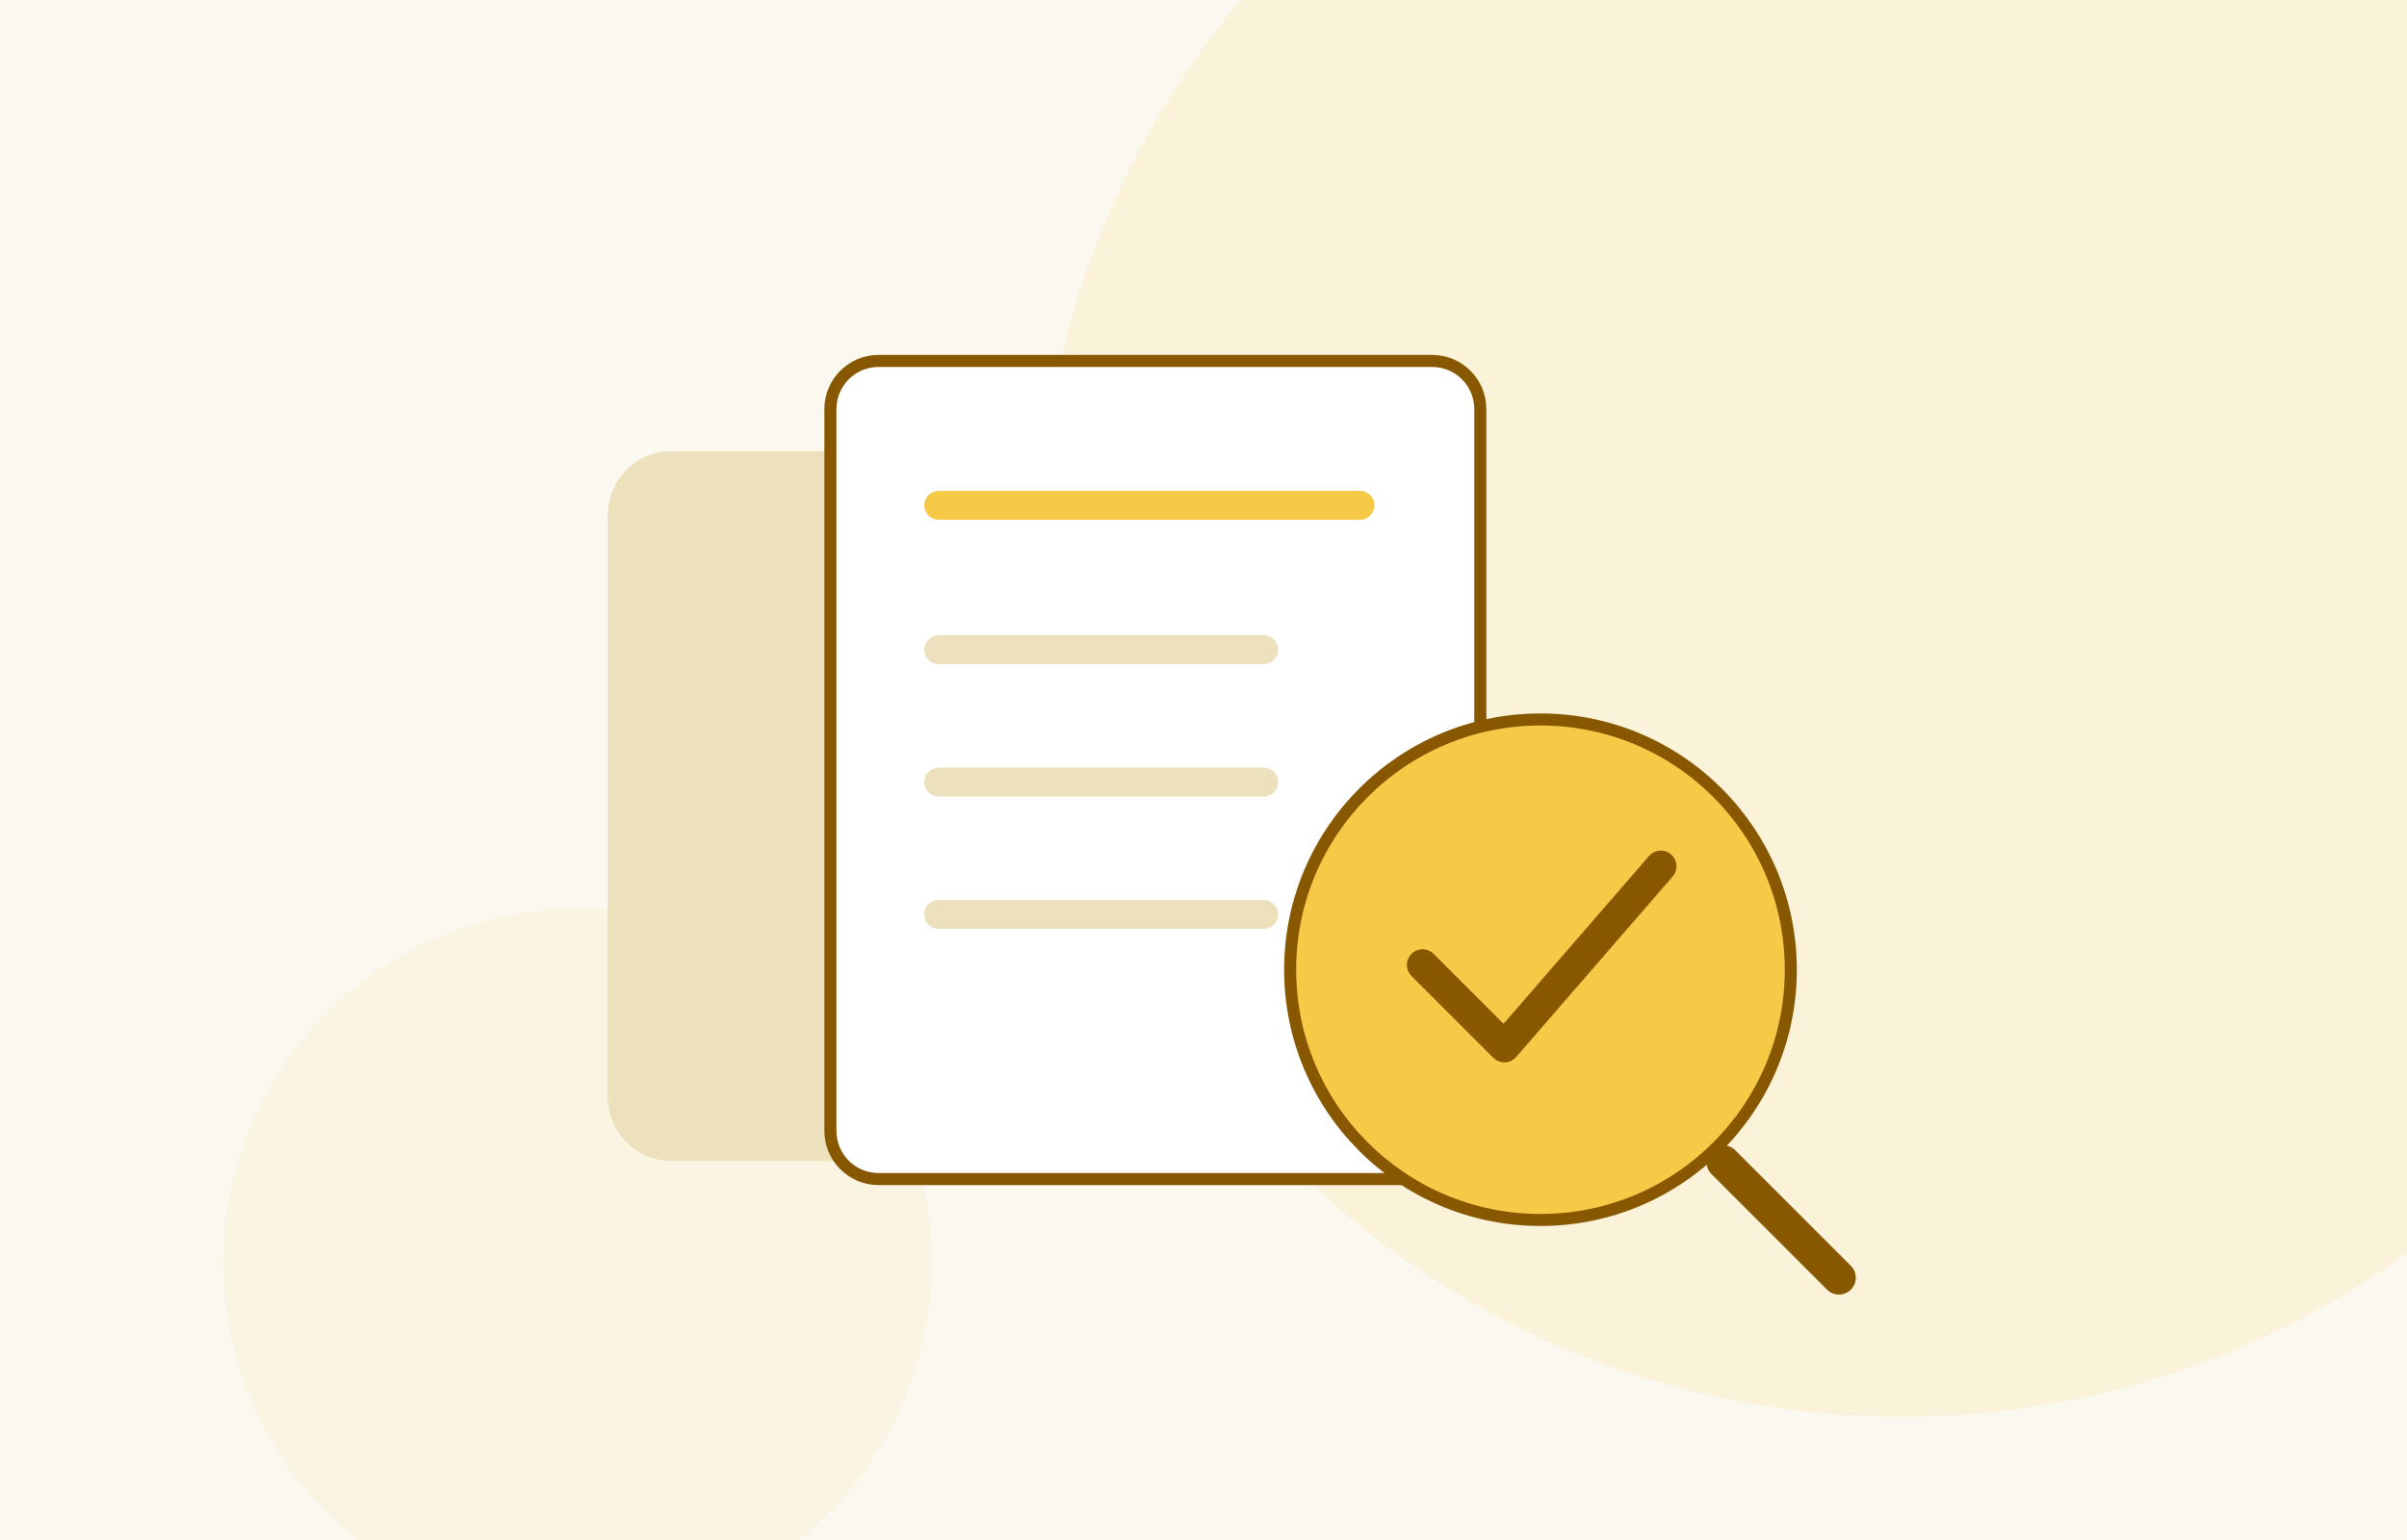
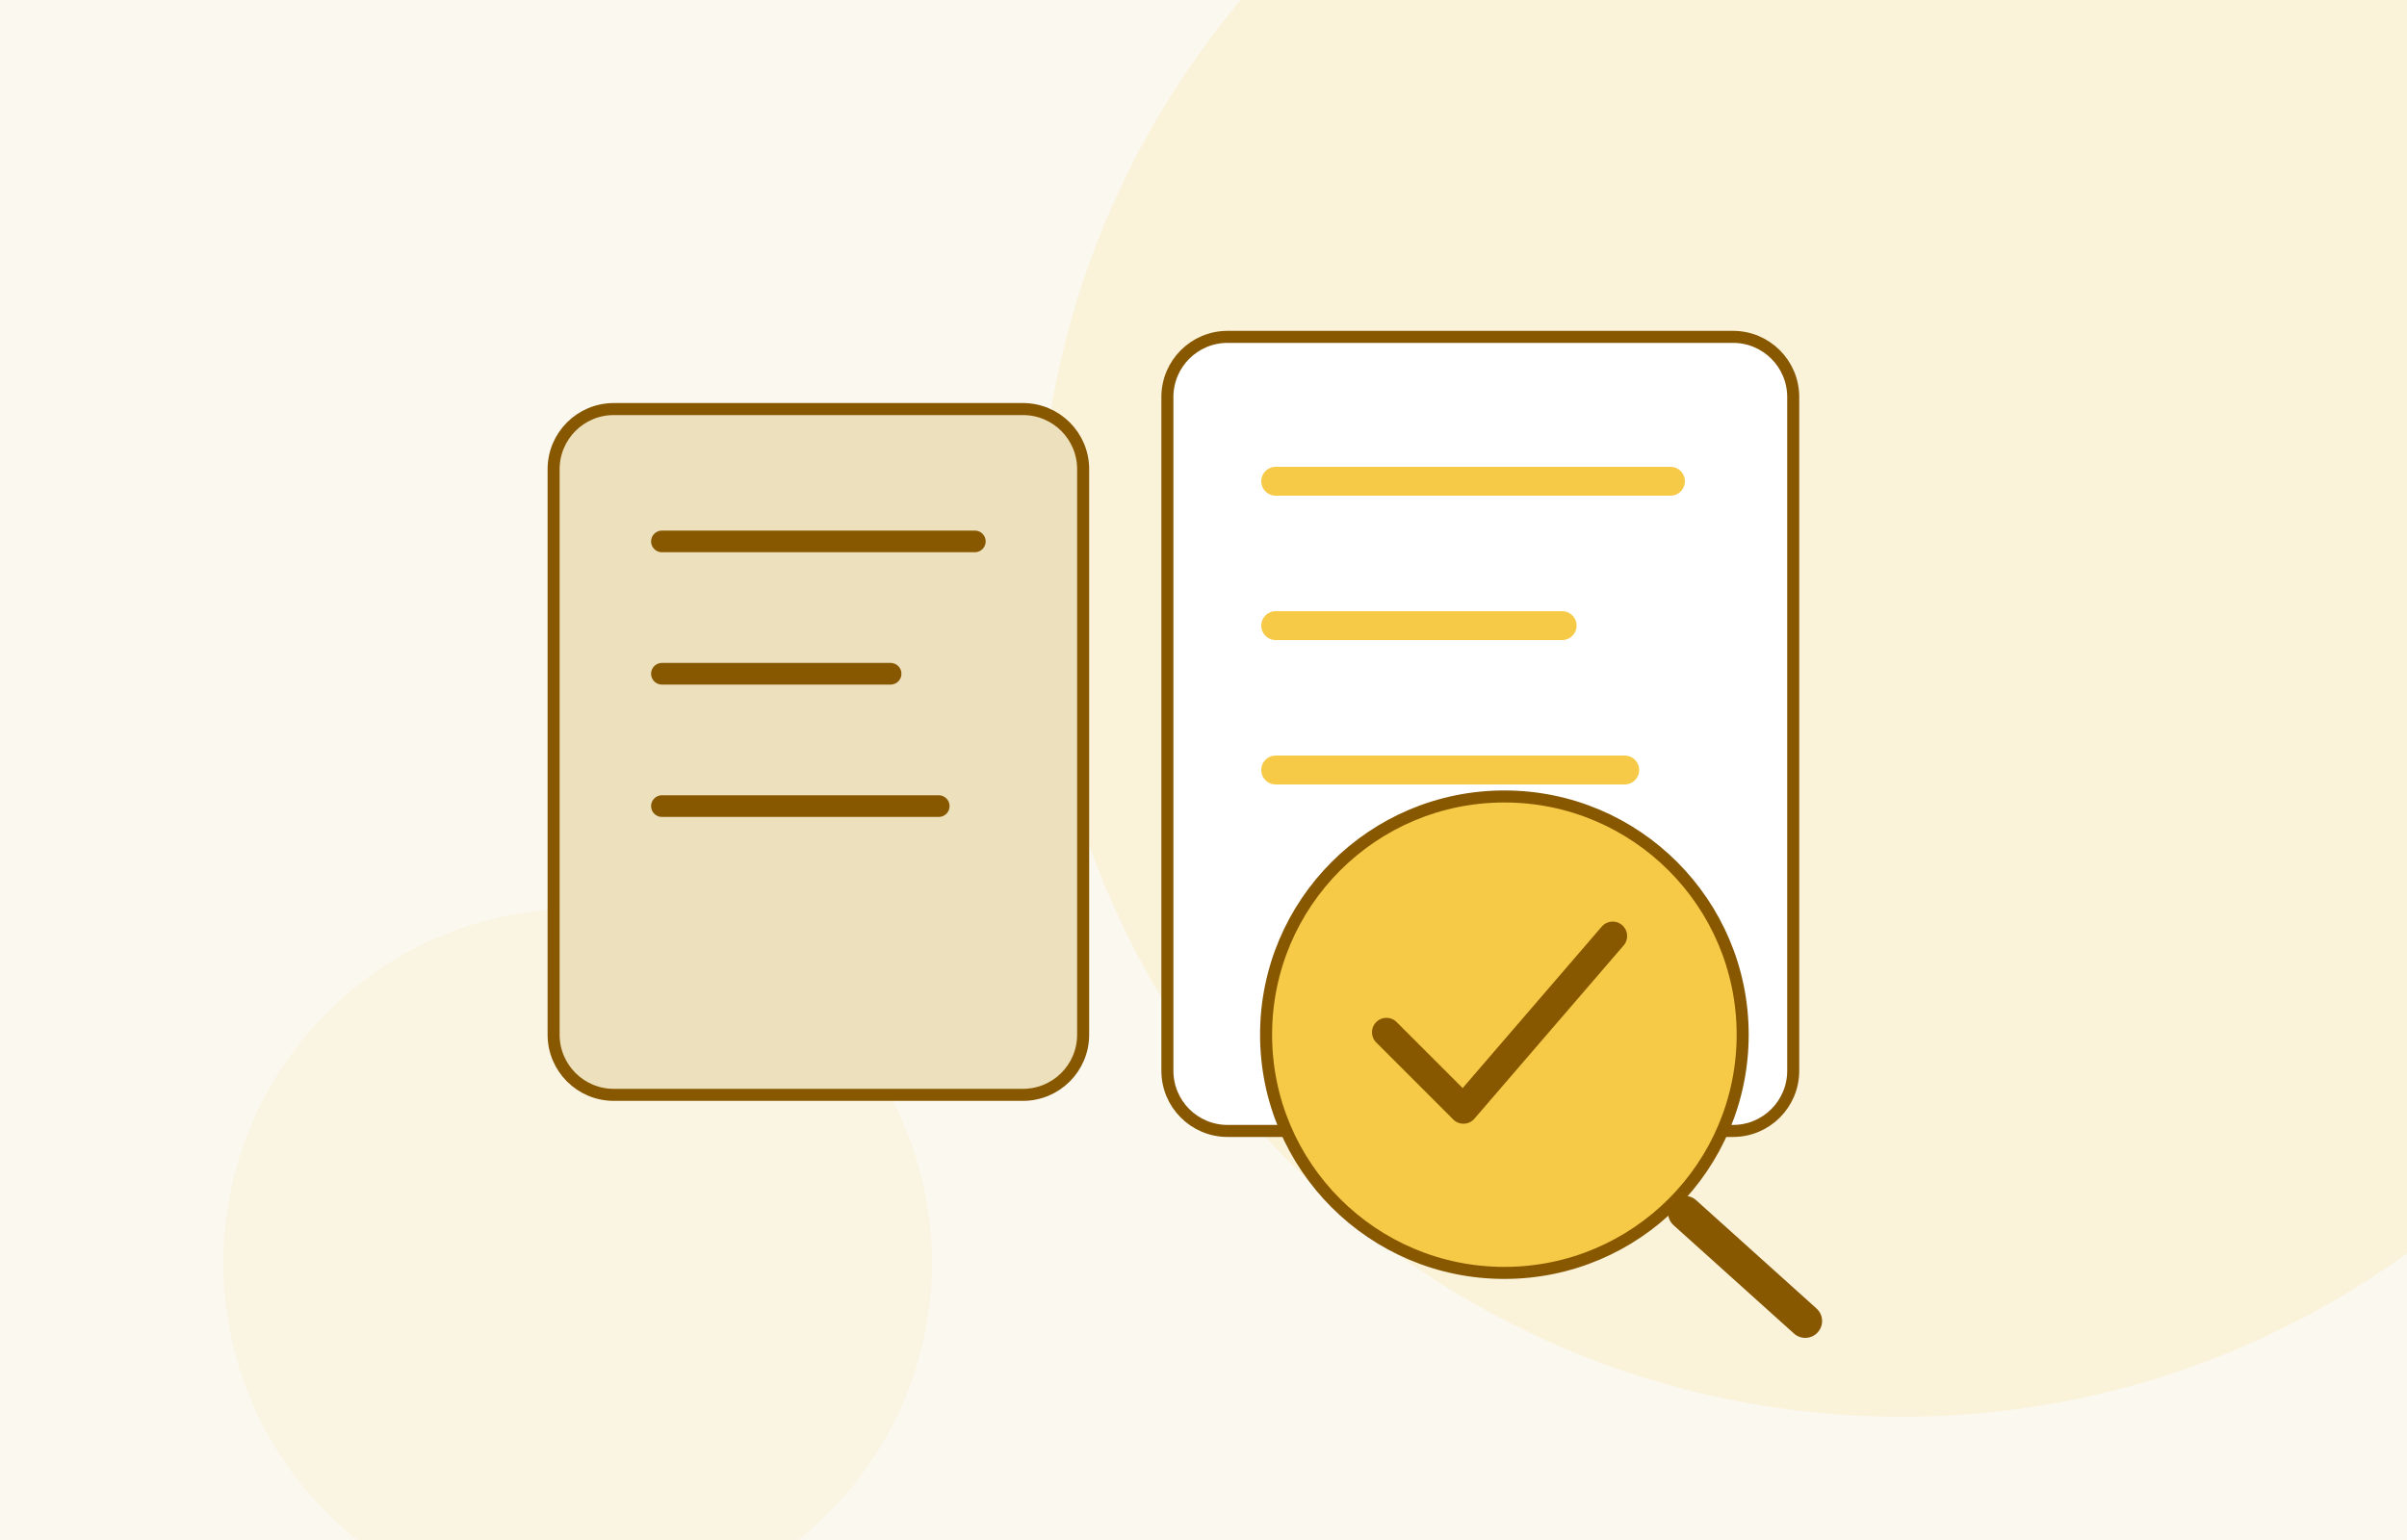
<svg xmlns="http://www.w3.org/2000/svg" viewBox="0 0 1000 640" width="1000" height="640" role="img">
  <rect width="1000" height="640" fill="#fbf8f0" />
  <circle cx="790.0" cy="230.4" r="358.4" fill="#f6c947" opacity=".13" />
  <circle cx="240.0" cy="524.8" r="147.2" fill="#f6c947" opacity=".08" />
  <g transform="translate(500 325) scale(1)">
-     <rect x="-245" y="-135" width="235" height="290" rx="24" fill="#ede0bc" stroke="#ede0bc" stroke-width="5" />
-     <rect x="-155" y="-175" width="270" height="340" rx="20" fill="white" stroke="#885800" stroke-width="5" />
-     <path d="M -110 -115 H 65" fill="none" stroke="#f6c947" stroke-width="12" stroke-linecap="round" stroke-linejoin="round" />
-     <path d="M -110 -55 H 25" fill="none" stroke="#ede0bc" stroke-width="12" stroke-linecap="round" stroke-linejoin="round" />
-     <path d="M -110 0 H 25" fill="none" stroke="#ede0bc" stroke-width="12" stroke-linecap="round" stroke-linejoin="round" />
-     <path d="M -110 55 H 25" fill="none" stroke="#ede0bc" stroke-width="12" stroke-linecap="round" stroke-linejoin="round" />
-     <circle cx="140" cy="78" r="104" fill="#f6c947" stroke="#885800" stroke-width="5" />
-     <path d="M 91 76 l 34 34 65 -75" fill="none" stroke="#885800" stroke-width="13" stroke-linecap="round" stroke-linejoin="round" />
-     <path d="M 216 158 l 48 48" fill="none" stroke="#885800" stroke-width="14" stroke-linecap="round" stroke-linejoin="round" />
+     <rect x="-270" y="-155" width="220" height="285" rx="25" fill="#ede0bc" stroke="#885800" stroke-width="5" />
+     <path d="M -225 -100 h 130 M -225 -45 h 95 M -225 10 h 115" fill="none" stroke="#885800" stroke-width="9" stroke-linecap="round" stroke-linejoin="round" />
+     <rect x="-15" y="-185" width="260" height="330" rx="25" fill="white" stroke="#885800" stroke-width="5" />
+     <path d="M 30 -125 h 164 M 30 -65 h 119 M 30 -5 h 145" fill="none" stroke="#f6c947" stroke-width="12" stroke-linecap="round" stroke-linejoin="round" />
+     <circle cx="125" cy="105" r="99" fill="#f6c947" stroke="#885800" stroke-width="5" />
+     <path d="M 76 104 l 32 32 62 -72" fill="none" stroke="#885800" stroke-width="12" stroke-linecap="round" stroke-linejoin="round" />
+     <path d="M 200 179 l 50 45" fill="none" stroke="#885800" stroke-width="14" stroke-linecap="round" stroke-linejoin="round" />
  </g>
</svg>
